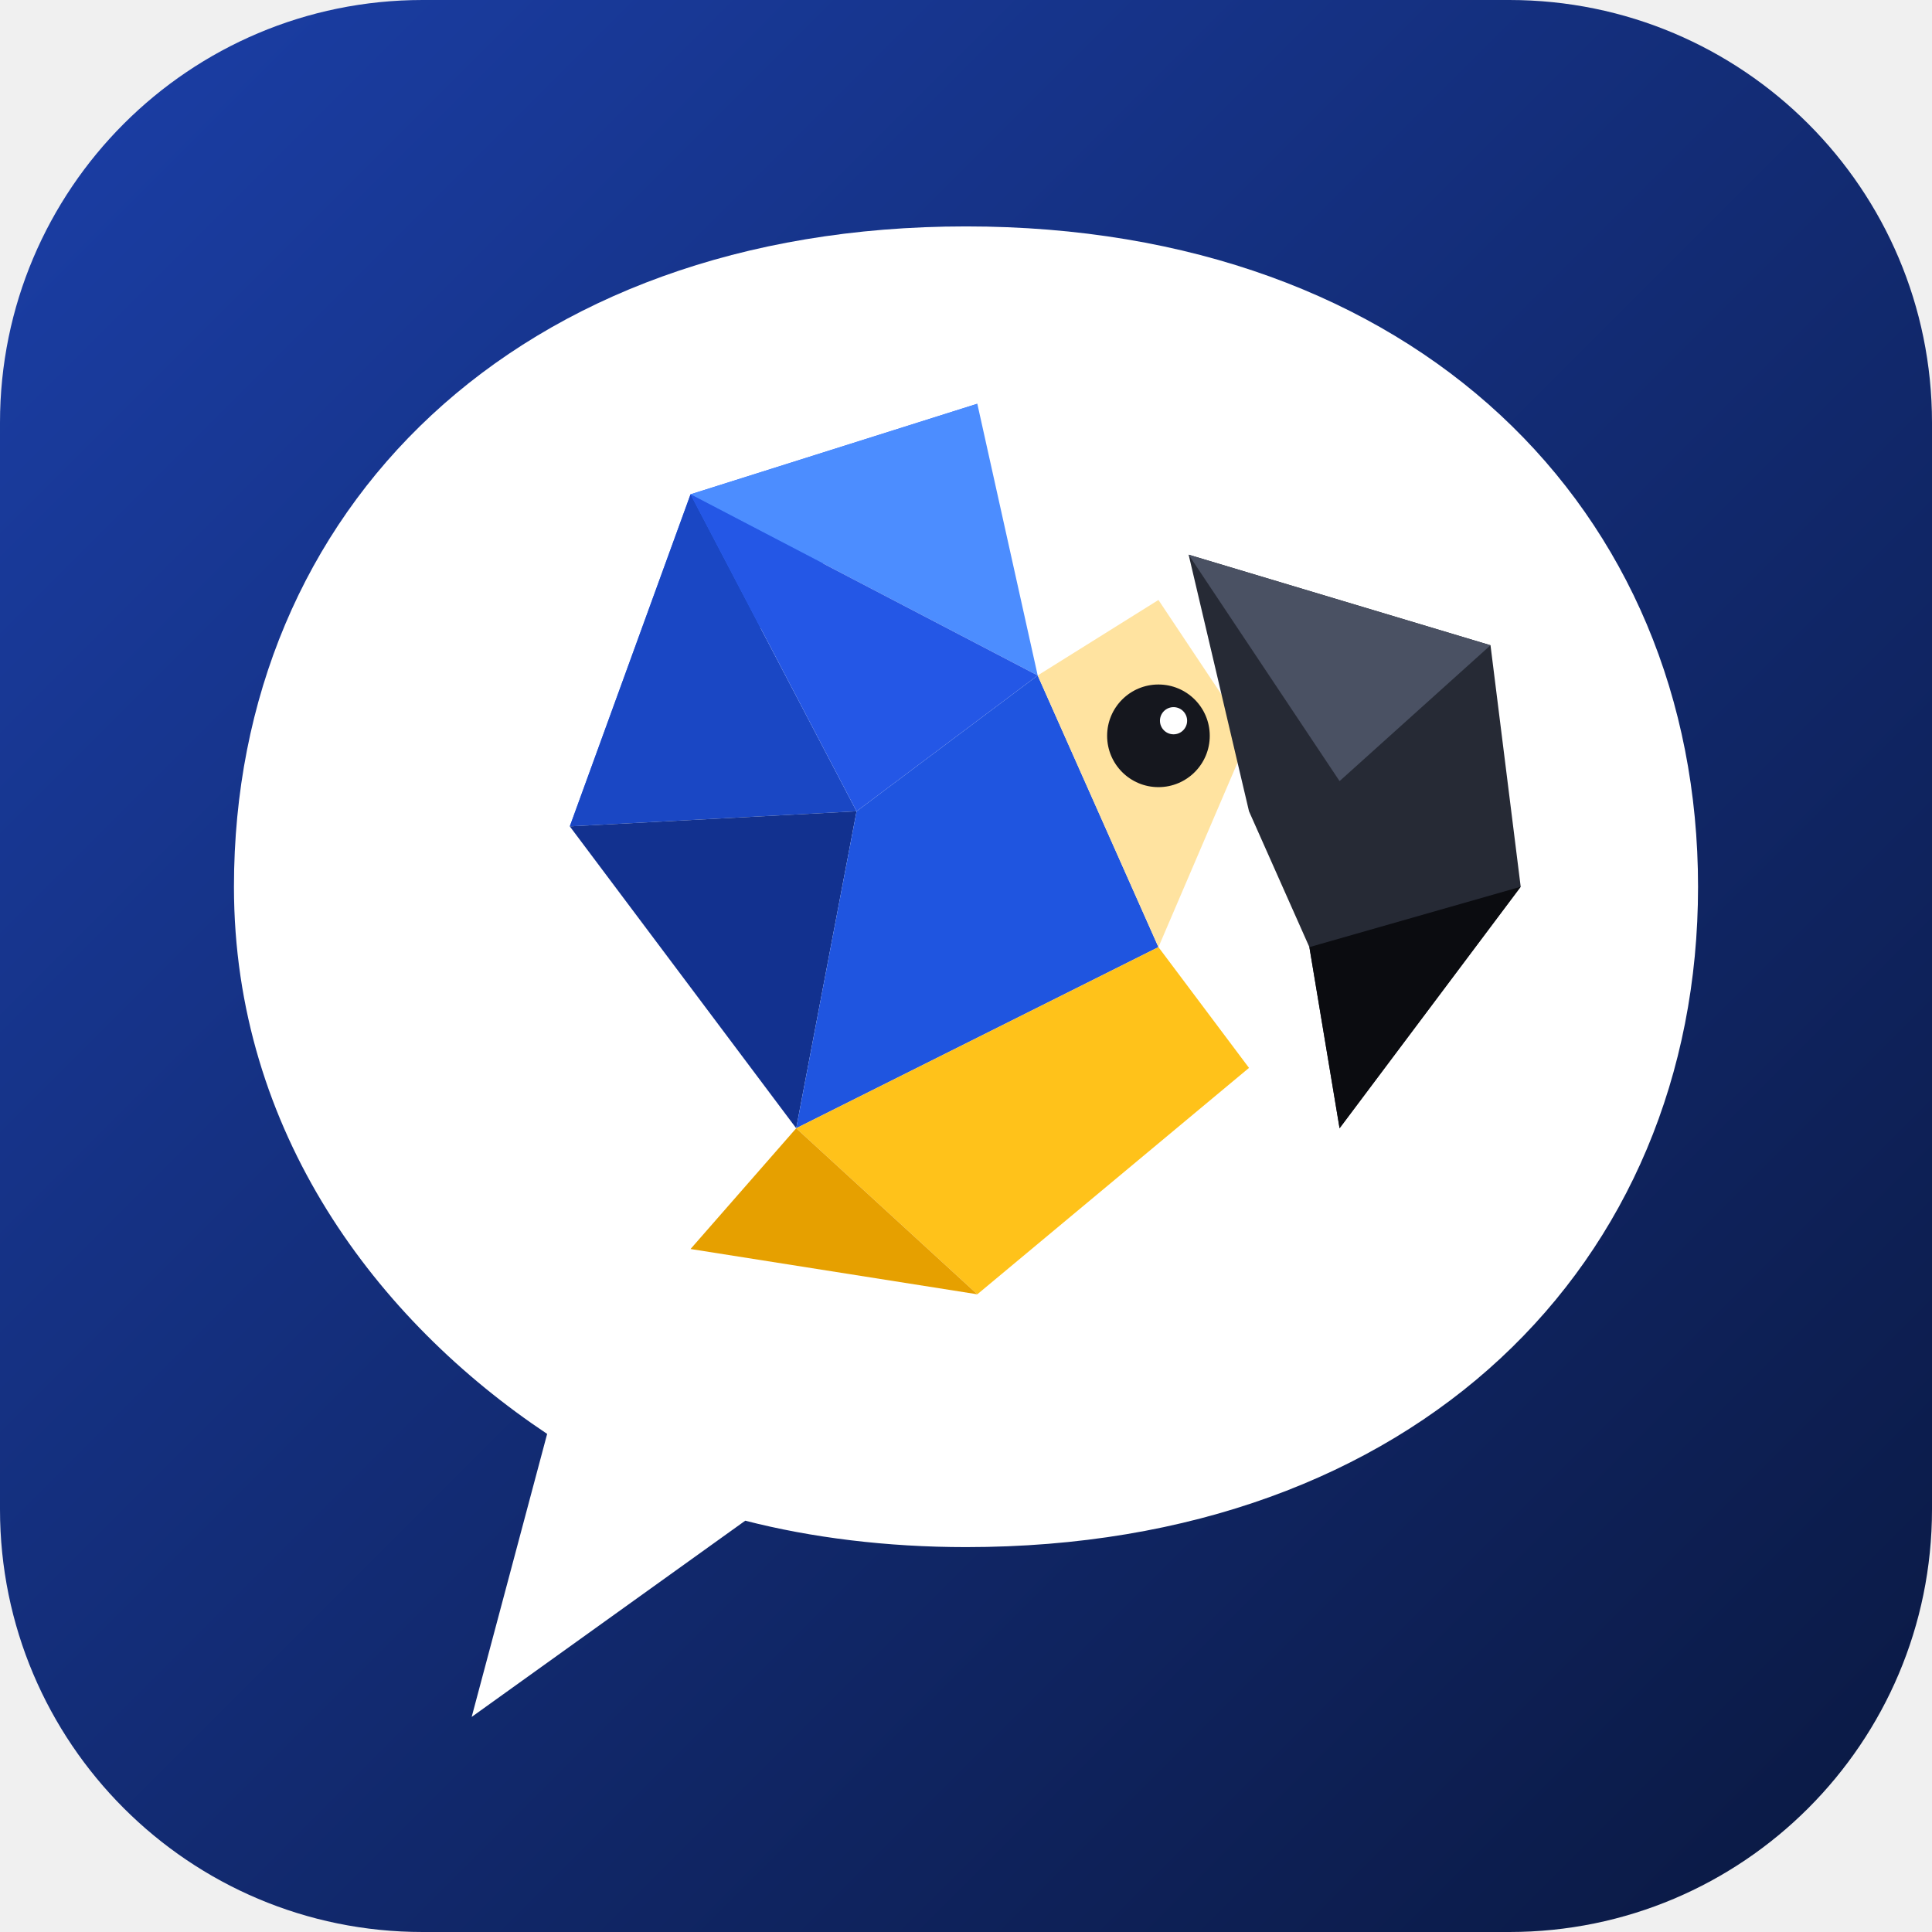
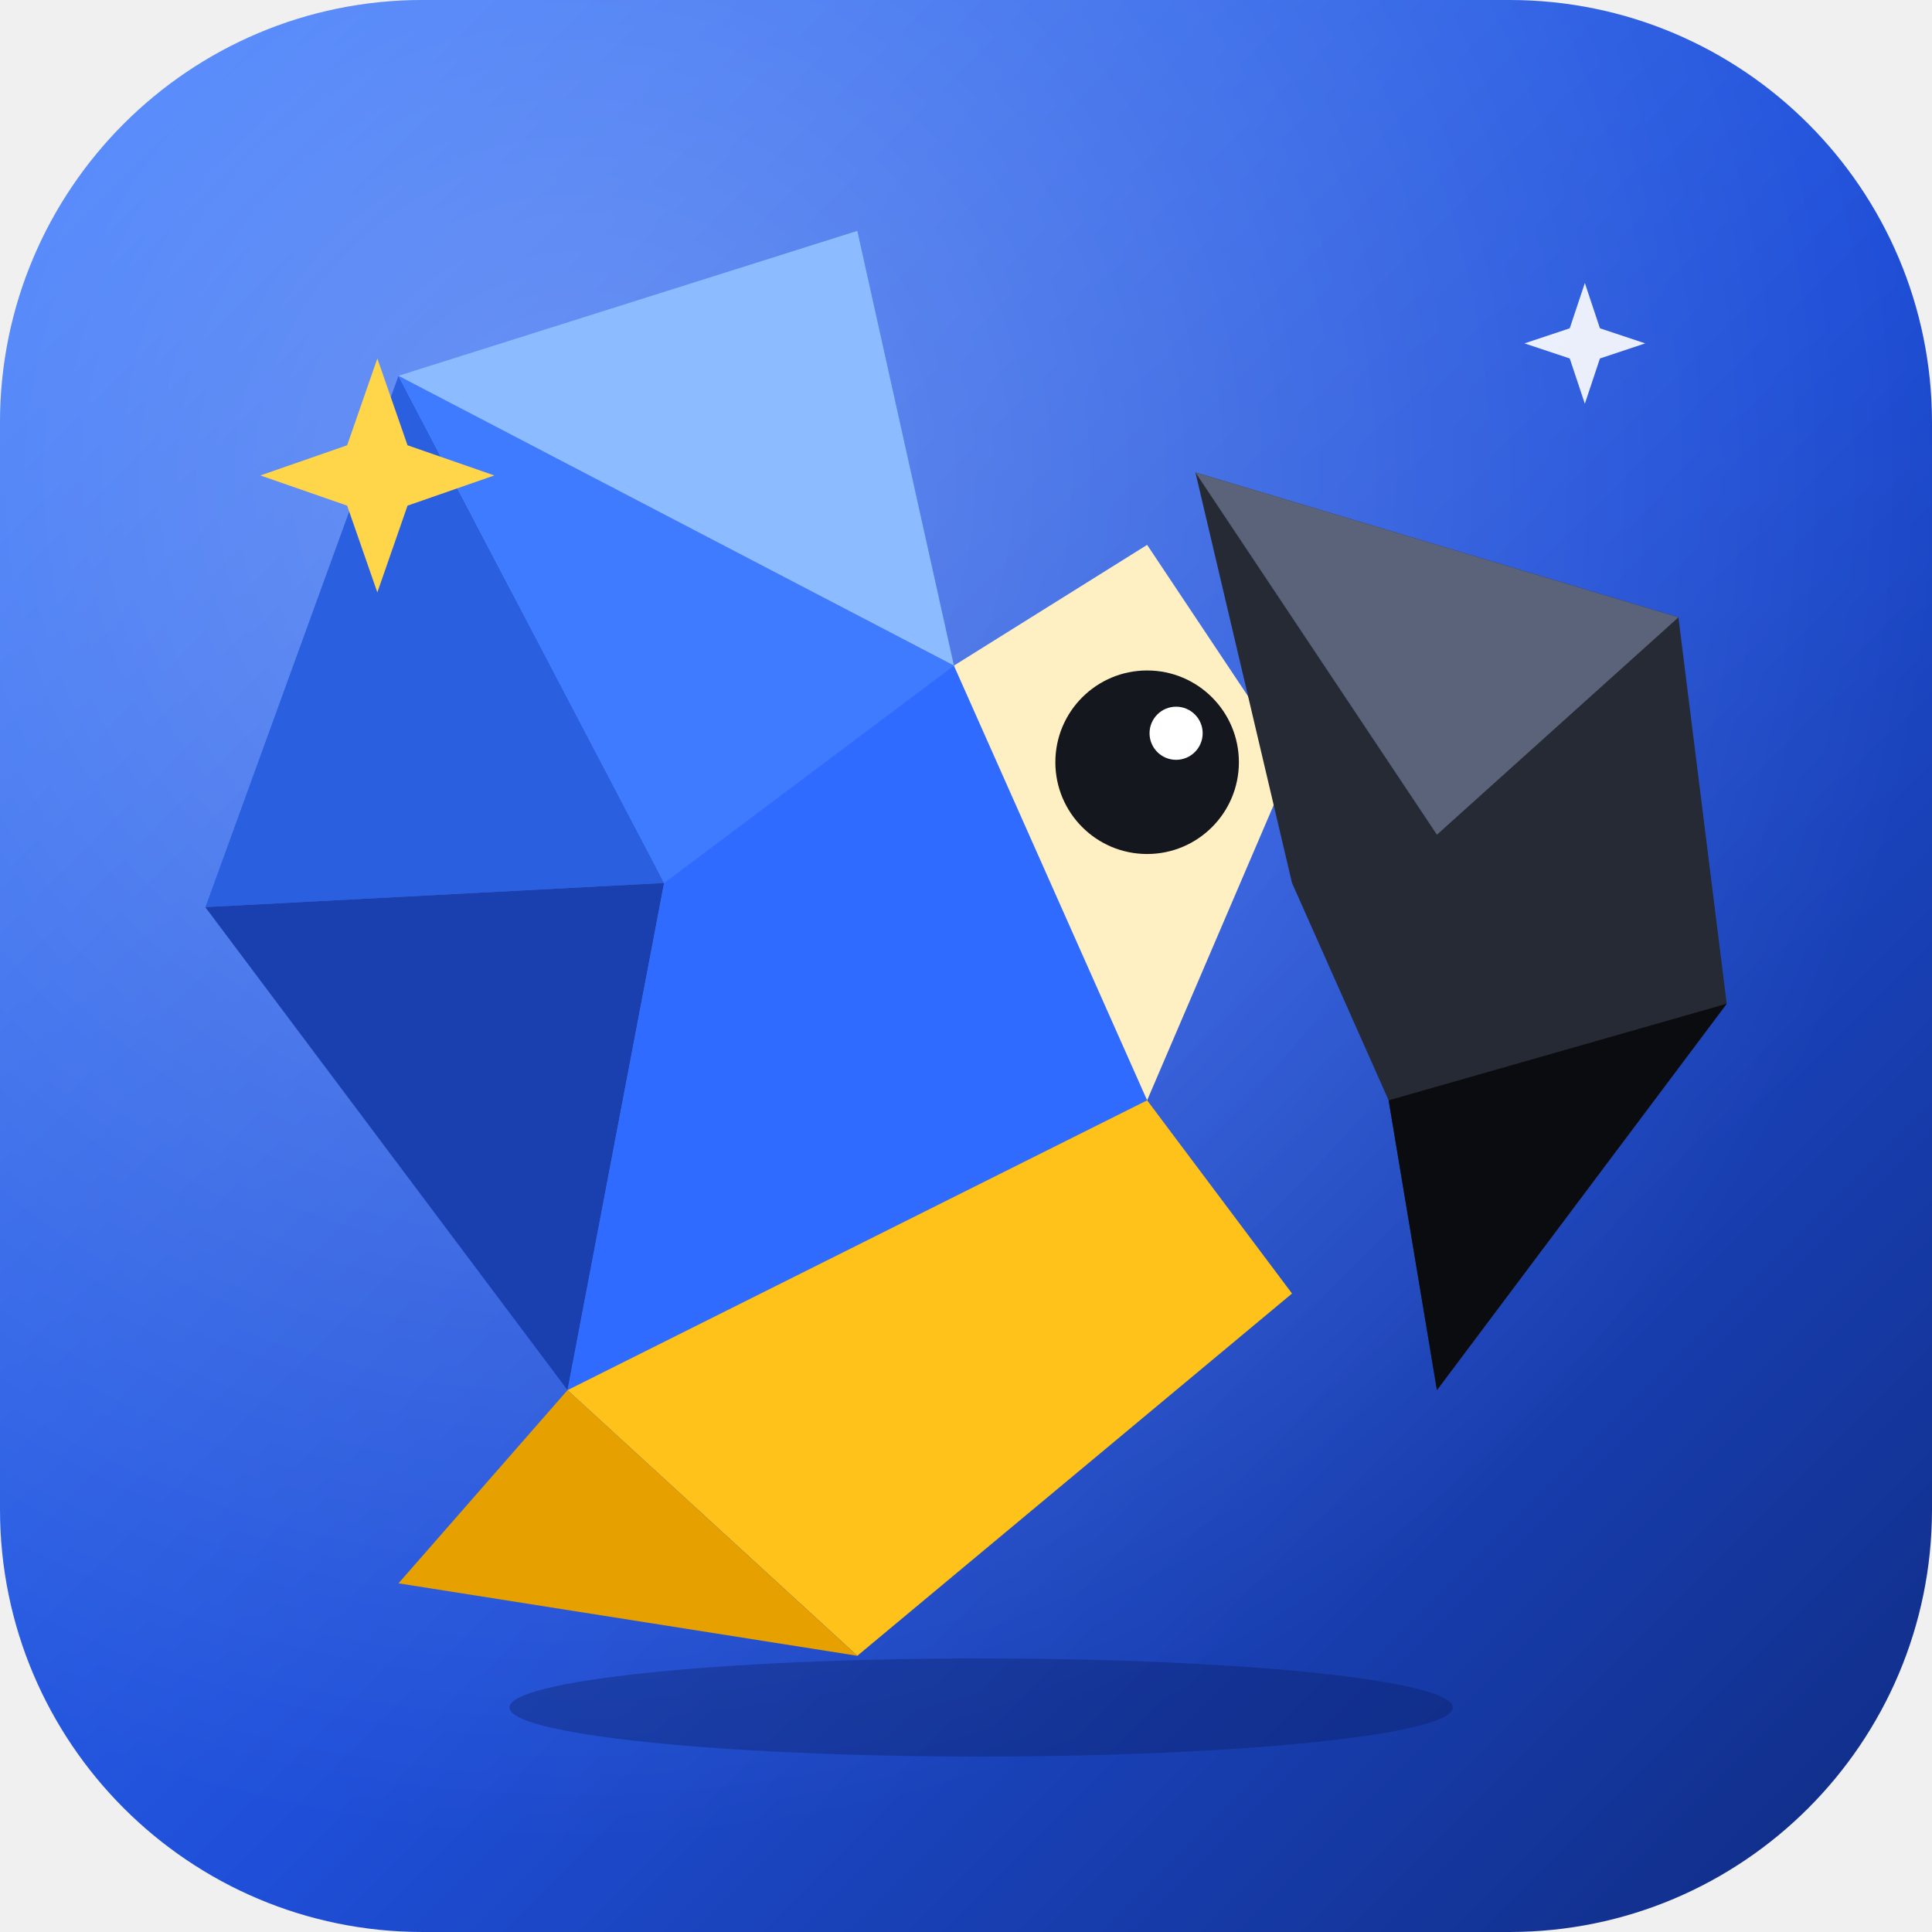
<svg xmlns="http://www.w3.org/2000/svg" viewBox="0 0 1024 1024">
  <defs>
-     <linearGradient id="az" x1="0" y1="0" x2="1" y2="1">
-       <stop offset="0" stop-color="#4C8DFF" />
-       <stop offset=".6" stop-color="#1F55E0" />
-       <stop offset="1" stop-color="#12318F" />
+     <linearGradient id="fd" x1="0" y1="0" x2="1" y2="1">
+       <stop offset="0" stop-color="#3D7BFF" />
+       <stop offset=".55" stop-color="#1F4FD8" />
+       <stop offset="1" stop-color="#0F2A80" />
    </linearGradient>
-     <linearGradient id="bk" x1="0" y1="0" x2="1" y2="1">
-       <stop offset="0" stop-color="#3A3F4D" />
-       <stop offset="1" stop-color="#111319" />
-     </linearGradient>
-     <linearGradient id="nv" x1="0" y1="0" x2="1" y2="1">
-       <stop offset="0" stop-color="#1B3FA8" />
-       <stop offset="1" stop-color="#0A1840" />
-     </linearGradient>
-     <linearGradient id="tl" x1="0" y1="0" x2="1" y2="1">
-       <stop offset="0" stop-color="#2EE6C5" />
-       <stop offset="1" stop-color="#0A8F9E" />
-     </linearGradient>
-     <linearGradient id="go" x1="0" y1="0" x2="1" y2="1">
-       <stop offset="0" stop-color="#FFD54A" />
-       <stop offset="1" stop-color="#FF9F1C" />
-     </linearGradient>
+     <radialGradient id="lu" cx=".3" cy=".25" r=".7">
+       <stop offset="0" stop-color="#fff" stop-opacity=".28" />
+       <stop offset="1" stop-color="#fff" stop-opacity="0" />
+     </radialGradient>
    <clipPath id="rc">
      <rect width="1024" height="1024" rx="224" />
    </clipPath>
  </defs>
  <g clip-path="url(#rc)">
-     <rect width="1024" height="1024" fill="url(#nv)" />
-     <path d="M512 120C750 120 900 270 900 470C900 670 750 820 512 820C470 820 430 815 395 806L250 910L290 760C200 700 124 600 124 470C124 270 274 120 512 120Z" fill="#fff" />
-     <g transform="translate(102 54) scale(.8)">
-       <polygon points="250,480 330,260 520,200" fill="#2F6BFF" />
-       <polygon points="330,260 520,200 560,380" fill="#4C8DFF" />
-       <polygon points="250,480 330,260 440,470" fill="#1A47C4" />
-       <polygon points="330,260 560,380 440,470" fill="#2457E6" />
-       <polygon points="250,480 440,470 400,680" fill="#12318F" />
-       <polygon points="440,470 560,380 640,560 400,680" fill="#1F55E0" />
+     <rect width="1024" height="1024" fill="url(#fd)" />
+     <rect width="1024" height="1024" fill="url(#lu)" />
+     <ellipse cx="520" cy="905" rx="250" ry="26" fill="#0A1A5C" opacity=".35" />
+     <g transform="translate(512 500) scale(1.28) translate(-565 -495)">
+       <polygon points="250,480 330,260 520,200" fill="#6FA4FF" />
+       <polygon points="330,260 520,200 560,380" fill="#8DBBFF" />
+       <polygon points="250,480 330,260 440,470" fill="#2A5FE0" />
+       <polygon points="330,260 560,380 440,470" fill="#3F7BFF" />
+       <polygon points="250,480 440,470 400,680" fill="#1A3FAF" />
+       <polygon points="440,470 560,380 640,560 400,680" fill="#2F6BFF" />
      <polygon points="400,680 640,560 700,640 520,790" fill="#FFC21A" />
      <polygon points="400,680 520,790 330,760" fill="#E6A000" />
-       <polygon points="560,380 640,330 700,420 640,560" fill="#FFE3A0" />
-       <circle cx="640" cy="420" r="34" fill="#15171E" />
-       <circle cx="650" cy="410" r="9" fill="#fff" />
+       <polygon points="560,380 640,330 700,420 640,560" fill="#FFF0C4" />
+       <circle cx="640" cy="420" r="38" fill="#15171E" />
+       <circle cx="652" cy="408" r="11" fill="#fff" />
      <polygon points="660,300 860,360 880,520 760,680 740,560 700,470" fill="#262A35" />
-       <polygon points="660,300 860,360 760,450" fill="#4A5163" />
+       <polygon points="660,300 860,360 760,450" fill="#5A6379" />
      <polygon points="740,560 880,520 760,680" fill="#0B0C10" />
    </g>
+     <path d="M200 190 L216 236 L262 252 L216 268 L200 314 L184 268 L138 252 L184 236Z" fill="#FFD54A" />
+     <path d="M840 150 L848 174 L872 182 L848 190 L840 214 L832 190 L808 182 L832 174Z" fill="#fff" opacity=".9" />
  </g>
</svg>
